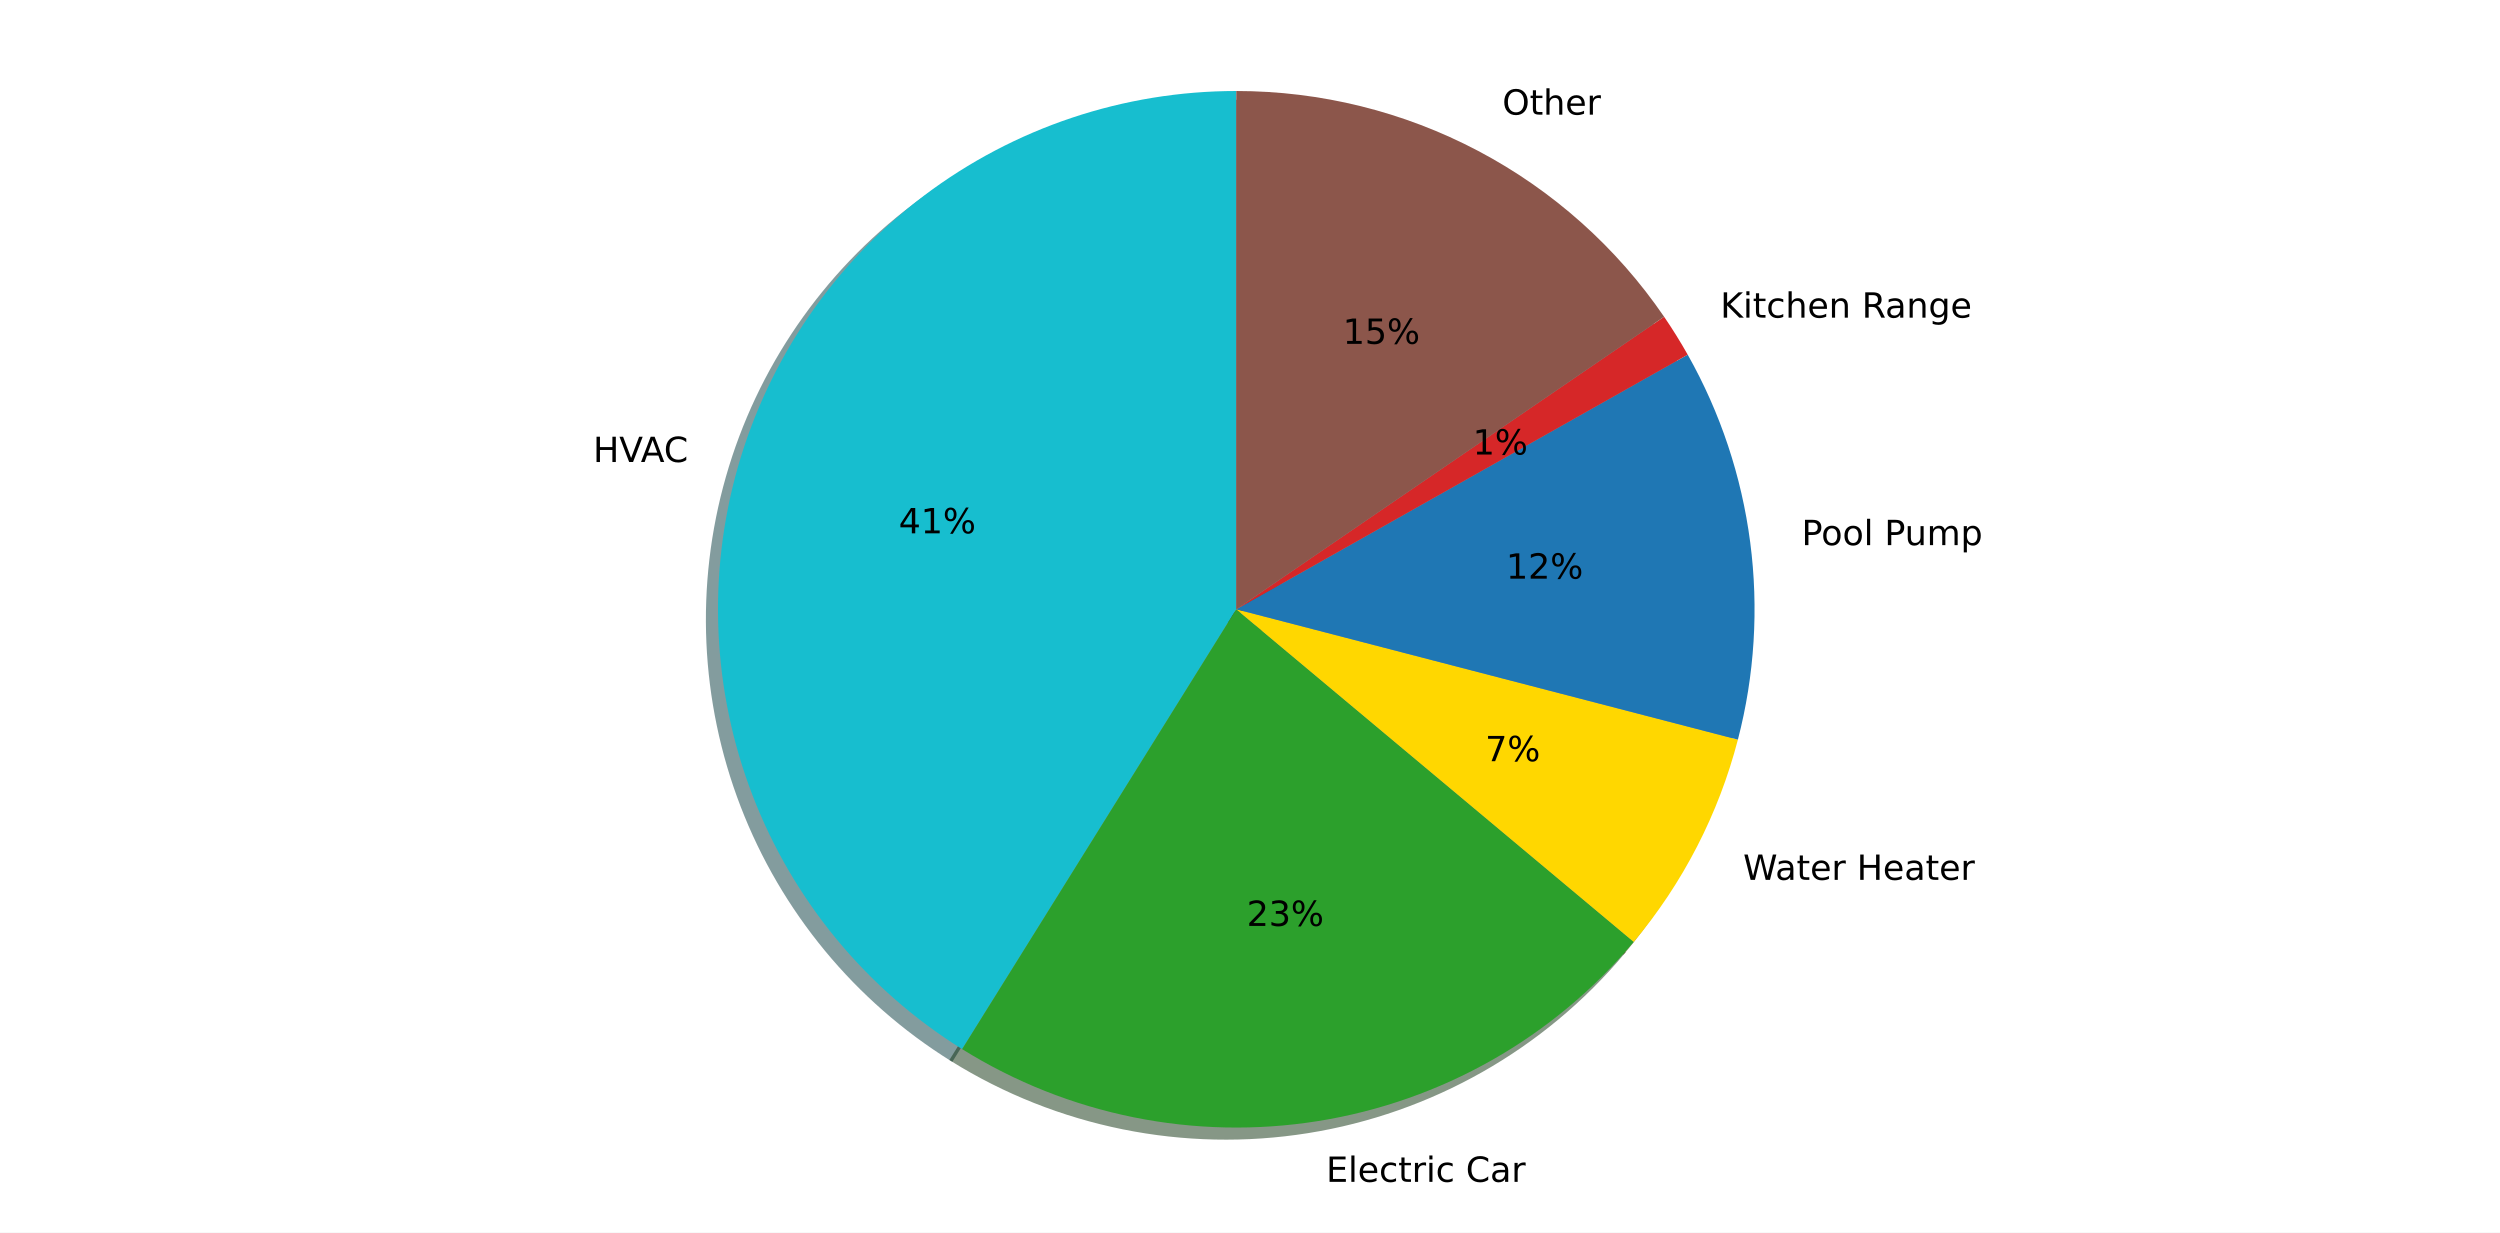
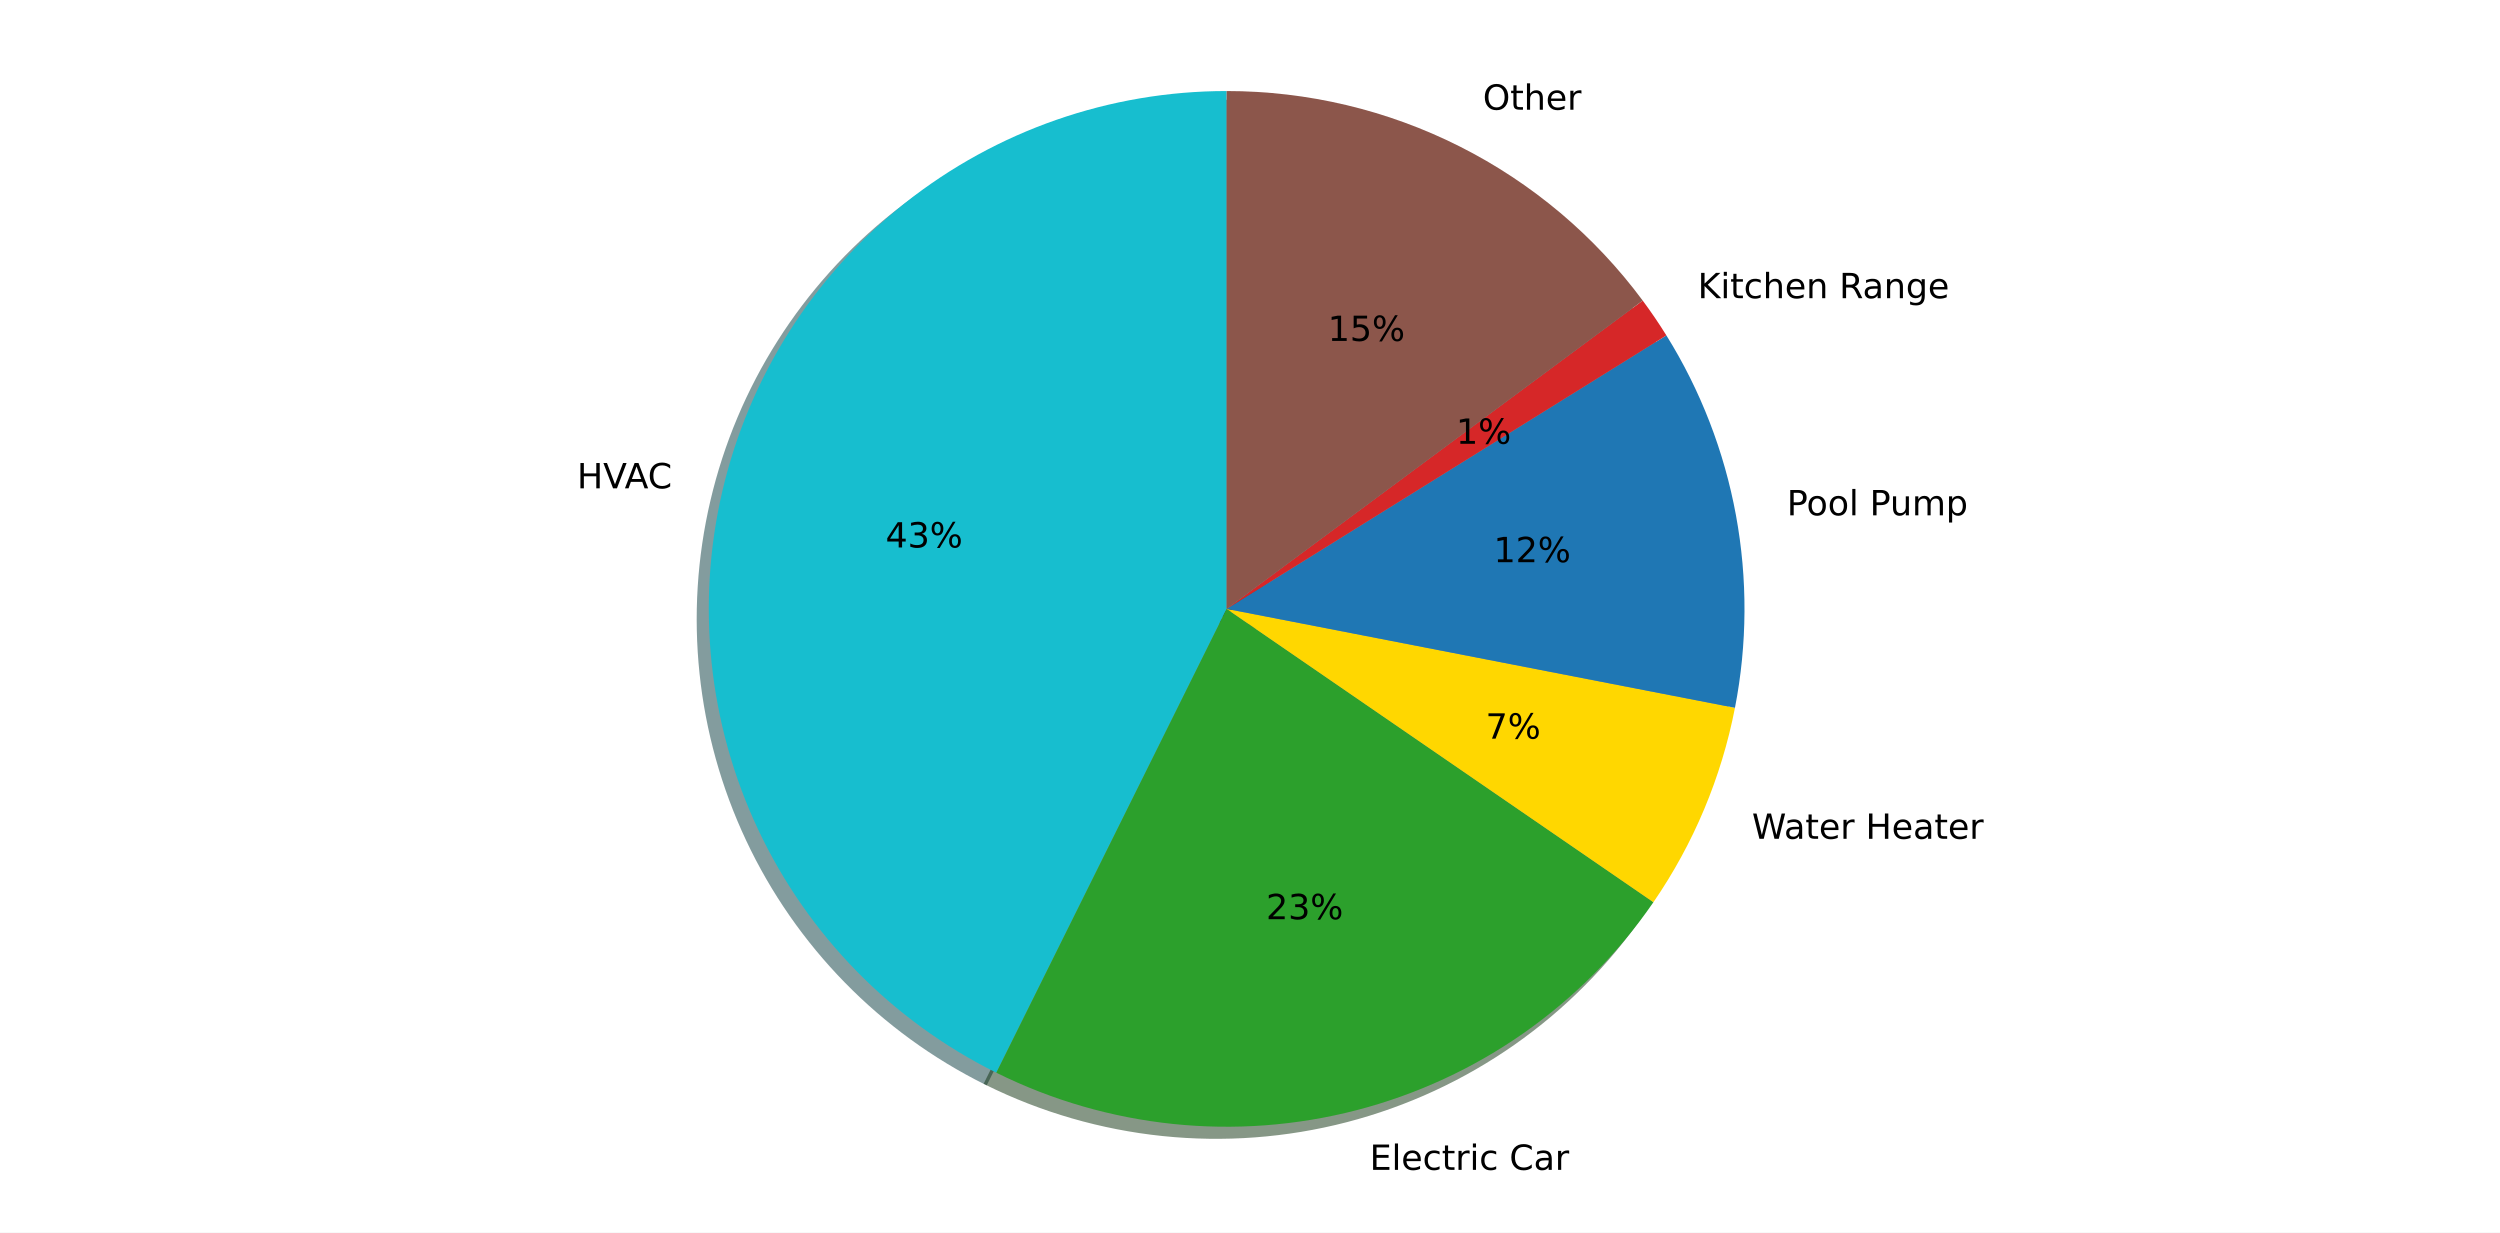
<svg xmlns="http://www.w3.org/2000/svg" xmlns:xlink="http://www.w3.org/1999/xlink" width="720pt" height="354.96pt" viewBox="0 0 720 354.96" version="1.1">
  <defs>
    <style type="text/css">*{stroke-linejoin: round; stroke-linecap: butt}</style>
  </defs>
  <g id="figure_1">
    <g id="patch_1">
      <path d="M 0 354.96  L 720 354.96  L 720 0  L 0 0  z " style="fill: #ffffff" />
    </g>
    <g id="axes_1">
      <g id="patch_2">
-         <path d="M 353.061 29.195  C 320.641 29.195 289.086 39.758 263.199 59.276  C 237.311 78.795 218.475 106.226 209.556 137.396  C 200.637 168.566 202.111 201.809 213.755 232.067  C 225.398 262.325 246.589 287.981 274.103 305.131  L 353.061 178.46  L 353.061 29.195  z " style="fill: #07393e; opacity: 0.5; stroke: #07393e; stroke-linejoin: miter" />
+         <path d="M 350.289 29.201  C 316.665 29.201 284.008 40.573 257.656 61.457  C 231.303 82.342 212.773 111.537 205.091 144.273  C 197.41 177.008 201.02 211.399 215.332 241.825  C 229.644 272.252 253.834 296.962 283.949 311.919  L 350.289 178.344  L 350.289 29.201  z " style="fill: #07393e; opacity: 0.5; stroke: #07393e; stroke-linejoin: miter" />
      </g>
      <g id="patch_3">
-         <path d="M 274.103 305.131  C 304.641 324.167 341.057 331.531 376.592 325.859  C 412.128 320.186 444.44 301.849 467.534 274.252  L 353.061 178.46  L 274.103 305.131  z " style="fill: #0d300d; opacity: 0.5; stroke: #0d300d; stroke-linejoin: miter" />
+         <path d="M 283.949 311.919  C 316.111 327.892 352.984 331.724 387.742 322.706  C 422.501 313.689 452.86 292.414 473.2 262.82  L 350.289 178.344  L 283.949 311.919  z " style="fill: #0d300d; opacity: 0.5; stroke: #0d300d; stroke-linejoin: miter" />
      </g>
      <g id="patch_4">
-         <path d="M 467.534 274.252  C 474.607 265.799 480.722 256.59 485.767 246.791  C 490.813 236.993 494.757 226.666 497.529 215.999  L 353.061 178.46  L 467.534 274.252  z " style="fill: #4c4000; opacity: 0.5; stroke: #4c4000; stroke-linejoin: miter" />
+         <path d="M 473.2 262.82  C 478.977 254.415 483.877 245.439 487.822 236.033  C 491.767 226.628 494.737 216.842 496.686 206.83  L 350.289 178.344  L 473.2 262.82  z " style="fill: #4c4000; opacity: 0.5; stroke: #4c4000; stroke-linejoin: miter" />
      </g>
      <g id="patch_5">
-         <path d="M 497.529 215.999  C 502.348 197.456 503.551 178.157 501.073 159.158  C 498.596 140.16 492.484 121.815 483.071 105.127  L 353.061 178.46  L 497.529 215.999  z " style="fill: #092436; opacity: 0.5; stroke: #092436; stroke-linejoin: miter" />
+         <path d="M 496.686 206.83  C 500.25 188.512 500.345 169.686 496.965 151.332  C 493.585 132.979 486.79 115.422 476.934 99.575  L 350.289 178.344  L 496.686 206.83  z " style="fill: #092436; opacity: 0.5; stroke: #092436; stroke-linejoin: miter" />
      </g>
      <g id="patch_6">
-         <path d="M 483.071 105.127  C 482.017 103.259 480.923 101.414 479.79 99.593  C 478.657 97.772 477.484 95.976 476.274 94.205  L 353.061 178.46  L 483.071 105.127  z " style="fill: #400c0c; opacity: 0.5; stroke: #400c0c; stroke-linejoin: miter" />
+         <path d="M 476.934 99.575  C 475.867 97.859 474.765 96.165 473.629 94.494  C 472.493 92.823 471.323 91.175 470.12 89.551  L 350.289 178.344  L 476.934 99.575  z " style="fill: #400c0c; opacity: 0.5; stroke: #400c0c; stroke-linejoin: miter" />
      </g>
      <g id="patch_7">
-         <path d="M 476.274 94.205  C 462.572 74.168 444.186 57.772 422.717 46.444  C 401.248 35.116 377.336 29.195 353.062 29.195  L 353.061 178.46  L 476.274 94.205  z " style="fill: #2a1a16; opacity: 0.5; stroke: #2a1a16; stroke-linejoin: miter" />
+         <path d="M 470.12 89.551  C 456.249 70.832 438.183 55.62 417.374 45.141  C 396.565 34.661 373.588 29.201 350.289 29.201  L 350.289 178.344  L 470.12 89.551  z " style="fill: #2a1a16; opacity: 0.5; stroke: #2a1a16; stroke-linejoin: miter" />
      </g>
      <g id="patch_8">
-         <path d="M 356.047 26.209  C 323.626 26.209 292.071 36.772 266.184 56.291  C 240.297 75.809 221.46 103.241 212.541 134.411  C 203.622 165.581 205.096 198.824 216.74 229.082  C 228.384 259.34 249.575 284.996 277.088 302.146  L 356.047 175.475  L 356.047 26.209  z " style="fill: #17becf" />
+         <path d="M 353.272 26.219  C 319.647 26.219 286.991 37.59 260.639 58.475  C 234.286 79.359 215.755 108.554 208.074 141.29  C 200.392 174.025 204.003 208.416 218.315 238.843  C 232.627 269.269 256.817 293.979 286.932 308.936  L 353.272 175.361  L 353.272 26.219  z " style="fill: #17becf" />
      </g>
      <g id="patch_9">
-         <path d="M 277.088 302.146  C 307.626 321.181 344.042 328.546 379.578 322.873  C 415.113 317.2 447.426 298.864 470.52 271.266  L 356.047 175.475  L 277.088 302.146  z " style="fill: #2ca02c" />
+         <path d="M 286.932 308.936  C 319.094 324.909 355.966 328.741 390.725 319.724  C 425.484 310.706 455.843 289.431 476.183 259.837  L 353.272 175.361  L 286.932 308.936  z " style="fill: #2ca02c" />
      </g>
      <g id="patch_10">
-         <path d="M 470.52 271.266  C 477.592 262.814 483.707 253.605 488.753 243.806  C 493.798 234.008 497.743 223.681 500.514 213.014  L 356.047 175.475  L 470.52 271.266  z " style="fill: #ffd700" />
+         <path d="M 476.183 259.837  C 481.96 251.432 486.86 242.456 490.805 233.05  C 494.75 223.645 497.72 213.859 499.668 203.848  L 353.272 175.361  L 476.183 259.837  z " style="fill: #ffd700" />
      </g>
      <g id="patch_11">
-         <path d="M 500.514 213.014  C 505.333 194.47 506.536 175.171 504.059 156.173  C 501.581 137.175 495.469 118.83 486.056 102.142  L 356.047 175.475  L 500.514 213.014  z " style="fill: #1f77b4" />
+         <path d="M 499.668 203.848  C 503.233 185.529 503.328 166.703 499.948 148.35  C 496.568 129.996 489.773 112.439 479.917 96.592  L 353.272 175.361  L 499.668 203.848  z " style="fill: #1f77b4" />
      </g>
      <g id="patch_12">
-         <path d="M 486.056 102.142  C 485.003 100.274 483.909 98.429 482.775 96.608  C 481.642 94.787 480.47 92.99 479.259 91.22  L 356.047 175.475  L 486.056 102.142  z " style="fill: #d62728" />
+         <path d="M 479.917 96.592  C 478.849 94.876 477.747 93.182 476.611 91.511  C 475.475 89.84 474.305 88.192 473.102 86.568  L 353.272 175.361  L 479.917 96.592  z " style="fill: #d62728" />
      </g>
      <g id="patch_13">
-         <path d="M 479.259 91.22  C 465.557 71.182 447.172 54.786 425.702 43.459  C 404.233 32.131 380.321 26.209 356.047 26.209  L 356.047 175.475  L 479.259 91.22  z " style="fill: #8c564b" />
+         <path d="M 473.102 86.568  C 459.232 67.849 441.165 52.638 420.357 42.158  C 399.548 31.678 376.571 26.219 353.272 26.219  L 353.272 175.361  L 473.102 86.568  z " style="fill: #8c564b" />
      </g>
      <g id="matplotlib.axis_1" />
      <g id="matplotlib.axis_2" />
      <g id="text_1">
-         <g transform="translate(170.8188 133.0636)scale(0.1 -0.1)">
+         <g transform="translate(166.1822 140.6421)scale(0.1 -0.1)">
          <defs>
            <path id="DejaVuSans-48" d="M 628 4666  L 1259 4666  L 1259 2753  L 3553 2753  L 3553 4666  L 4184 4666  L 4184 0  L 3553 0  L 3553 2222  L 1259 2222  L 1259 0  L 628 0  L 628 4666  z " transform="scale(0.015625)" />
            <path id="DejaVuSans-56" d="M 1831 0  L 50 4666  L 709 4666  L 2188 738  L 3669 4666  L 4325 4666  L 2547 0  L 1831 0  z " transform="scale(0.015625)" />
            <path id="DejaVuSans-41" d="M 2188 4044  L 1331 1722  L 3047 1722  L 2188 4044  z M 1831 4666  L 2547 4666  L 4325 0  L 3669 0  L 3244 1197  L 1141 1197  L 716 0  L 50 0  L 1831 4666  z " transform="scale(0.015625)" />
            <path id="DejaVuSans-43" d="M 4122 4306  L 4122 3641  Q 3803 3938 3442 4084  Q 3081 4231 2675 4231  Q 1875 4231 1450 3742  Q 1025 3253 1025 2328  Q 1025 1406 1450 917  Q 1875 428 2675 428  Q 3081 428 3442 575  Q 3803 722 4122 1019  L 4122 359  Q 3791 134 3420 21  Q 3050 -91 2638 -91  Q 1578 -91 968 557  Q 359 1206 359 2328  Q 359 3453 968 4101  Q 1578 4750 2638 4750  Q 3056 4750 3426 4639  Q 3797 4528 4122 4306  z " transform="scale(0.015625)" />
          </defs>
          <use xlink:href="#DejaVuSans-48" />
          <use xlink:href="#DejaVuSans-56" x="75.195" />
          <use xlink:href="#DejaVuSans-41" x="137.229" />
          <use xlink:href="#DejaVuSans-43" x="203.887" />
        </g>
      </g>
      <g id="text_2">
-         <g transform="translate(258.8302 153.5956)scale(0.1 -0.1)">
+         <g transform="translate(255.0399 157.6776)scale(0.1 -0.1)">
          <defs>
            <path id="DejaVuSans-34" d="M 2419 4116  L 825 1625  L 2419 1625  L 2419 4116  z M 2253 4666  L 3047 4666  L 3047 1625  L 3713 1625  L 3713 1100  L 3047 1100  L 3047 0  L 2419 0  L 2419 1100  L 313 1100  L 313 1709  L 2253 4666  z " transform="scale(0.015625)" />
-             <path id="DejaVuSans-31" d="M 794 531  L 1825 531  L 1825 4091  L 703 3866  L 703 4441  L 1819 4666  L 2450 4666  L 2450 531  L 3481 531  L 3481 0  L 794 0  L 794 531  z " transform="scale(0.015625)" />
+             <path id="DejaVuSans-33" d="M 2597 2516  Q 3050 2419 3304 2112  Q 3559 1806 3559 1356  Q 3559 666 3084 287  Q 2609 -91 1734 -91  Q 1441 -91 1130 -33  Q 819 25 488 141  L 488 750  Q 750 597 1062 519  Q 1375 441 1716 441  Q 2309 441 2620 675  Q 2931 909 2931 1356  Q 2931 1769 2642 2001  Q 2353 2234 1838 2234  L 1294 2234  L 1294 2753  L 1863 2753  Q 2328 2753 2575 2939  Q 2822 3125 2822 3475  Q 2822 3834 2567 4026  Q 2313 4219 1838 4219  Q 1578 4219 1281 4162  Q 984 4106 628 3988  L 628 4550  Q 988 4650 1302 4700  Q 1616 4750 1894 4750  Q 2613 4750 3031 4423  Q 3450 4097 3450 3541  Q 3450 3153 3228 2886  Q 3006 2619 2597 2516  z " transform="scale(0.015625)" />
            <path id="DejaVuSans-25" d="M 4653 2053  Q 4381 2053 4226 1822  Q 4072 1591 4072 1178  Q 4072 772 4226 539  Q 4381 306 4653 306  Q 4919 306 5073 539  Q 5228 772 5228 1178  Q 5228 1588 5073 1820  Q 4919 2053 4653 2053  z M 4653 2450  Q 5147 2450 5437 2106  Q 5728 1763 5728 1178  Q 5728 594 5436 251  Q 5144 -91 4653 -91  Q 4153 -91 3862 251  Q 3572 594 3572 1178  Q 3572 1766 3864 2108  Q 4156 2450 4653 2450  z M 1428 4353  Q 1159 4353 1004 4120  Q 850 3888 850 3481  Q 850 3069 1003 2837  Q 1156 2606 1428 2606  Q 1700 2606 1854 2837  Q 2009 3069 2009 3481  Q 2009 3884 1853 4118  Q 1697 4353 1428 4353  z M 4250 4750  L 4750 4750  L 1831 -91  L 1331 -91  L 4250 4750  z M 1428 4750  Q 1922 4750 2215 4408  Q 2509 4066 2509 3481  Q 2509 2891 2217 2550  Q 1925 2209 1428 2209  Q 931 2209 642 2551  Q 353 2894 353 3481  Q 353 4063 643 4406  Q 934 4750 1428 4750  z " transform="scale(0.015625)" />
          </defs>
          <use xlink:href="#DejaVuSans-34" />
-           <use xlink:href="#DejaVuSans-31" x="63.623" />
+           <use xlink:href="#DejaVuSans-33" x="63.623" />
          <use xlink:href="#DejaVuSans-25" x="127.246" />
        </g>
      </g>
      <g id="text_3">
-         <g transform="translate(381.9306 340.3725)scale(0.1 -0.1)">
+         <g transform="translate(394.4706 336.9193)scale(0.1 -0.1)">
          <defs>
            <path id="DejaVuSans-45" d="M 628 4666  L 3578 4666  L 3578 4134  L 1259 4134  L 1259 2753  L 3481 2753  L 3481 2222  L 1259 2222  L 1259 531  L 3634 531  L 3634 0  L 628 0  L 628 4666  z " transform="scale(0.015625)" />
            <path id="DejaVuSans-6c" d="M 603 4863  L 1178 4863  L 1178 0  L 603 0  L 603 4863  z " transform="scale(0.015625)" />
            <path id="DejaVuSans-65" d="M 3597 1894  L 3597 1613  L 953 1613  Q 991 1019 1311 708  Q 1631 397 2203 397  Q 2534 397 2845 478  Q 3156 559 3463 722  L 3463 178  Q 3153 47 2828 -22  Q 2503 -91 2169 -91  Q 1331 -91 842 396  Q 353 884 353 1716  Q 353 2575 817 3079  Q 1281 3584 2069 3584  Q 2775 3584 3186 3129  Q 3597 2675 3597 1894  z M 3022 2063  Q 3016 2534 2758 2815  Q 2500 3097 2075 3097  Q 1594 3097 1305 2825  Q 1016 2553 972 2059  L 3022 2063  z " transform="scale(0.015625)" />
            <path id="DejaVuSans-63" d="M 3122 3366  L 3122 2828  Q 2878 2963 2633 3030  Q 2388 3097 2138 3097  Q 1578 3097 1268 2742  Q 959 2388 959 1747  Q 959 1106 1268 751  Q 1578 397 2138 397  Q 2388 397 2633 464  Q 2878 531 3122 666  L 3122 134  Q 2881 22 2623 -34  Q 2366 -91 2075 -91  Q 1284 -91 818 406  Q 353 903 353 1747  Q 353 2603 823 3093  Q 1294 3584 2113 3584  Q 2378 3584 2631 3529  Q 2884 3475 3122 3366  z " transform="scale(0.015625)" />
            <path id="DejaVuSans-74" d="M 1172 4494  L 1172 3500  L 2356 3500  L 2356 3053  L 1172 3053  L 1172 1153  Q 1172 725 1289 603  Q 1406 481 1766 481  L 2356 481  L 2356 0  L 1766 0  Q 1100 0 847 248  Q 594 497 594 1153  L 594 3053  L 172 3053  L 172 3500  L 594 3500  L 594 4494  L 1172 4494  z " transform="scale(0.015625)" />
            <path id="DejaVuSans-72" d="M 2631 2963  Q 2534 3019 2420 3045  Q 2306 3072 2169 3072  Q 1681 3072 1420 2755  Q 1159 2438 1159 1844  L 1159 0  L 581 0  L 581 3500  L 1159 3500  L 1159 2956  Q 1341 3275 1631 3429  Q 1922 3584 2338 3584  Q 2397 3584 2469 3576  Q 2541 3569 2628 3553  L 2631 2963  z " transform="scale(0.015625)" />
            <path id="DejaVuSans-69" d="M 603 3500  L 1178 3500  L 1178 0  L 603 0  L 603 3500  z M 603 4863  L 1178 4863  L 1178 4134  L 603 4134  L 603 4863  z " transform="scale(0.015625)" />
            <path id="DejaVuSans-20" transform="scale(0.015625)" />
            <path id="DejaVuSans-61" d="M 2194 1759  Q 1497 1759 1228 1600  Q 959 1441 959 1056  Q 959 750 1161 570  Q 1363 391 1709 391  Q 2188 391 2477 730  Q 2766 1069 2766 1631  L 2766 1759  L 2194 1759  z M 3341 1997  L 3341 0  L 2766 0  L 2766 531  Q 2569 213 2275 61  Q 1981 -91 1556 -91  Q 1019 -91 701 211  Q 384 513 384 1019  Q 384 1609 779 1909  Q 1175 2209 1959 2209  L 2766 2209  L 2766 2266  Q 2766 2663 2505 2880  Q 2244 3097 1772 3097  Q 1472 3097 1187 3025  Q 903 2953 641 2809  L 641 3341  Q 956 3463 1253 3523  Q 1550 3584 1831 3584  Q 2591 3584 2966 3190  Q 3341 2797 3341 1997  z " transform="scale(0.015625)" />
          </defs>
          <use xlink:href="#DejaVuSans-45" />
          <use xlink:href="#DejaVuSans-6c" x="63.184" />
          <use xlink:href="#DejaVuSans-65" x="90.967" />
          <use xlink:href="#DejaVuSans-63" x="152.49" />
          <use xlink:href="#DejaVuSans-74" x="207.471" />
          <use xlink:href="#DejaVuSans-72" x="246.68" />
          <use xlink:href="#DejaVuSans-69" x="287.793" />
          <use xlink:href="#DejaVuSans-63" x="315.576" />
          <use xlink:href="#DejaVuSans-20" x="370.557" />
          <use xlink:href="#DejaVuSans-43" x="402.344" />
          <use xlink:href="#DejaVuSans-61" x="472.168" />
          <use xlink:href="#DejaVuSans-72" x="533.447" />
        </g>
      </g>
      <g id="text_4">
-         <g transform="translate(359.052 266.6731)scale(0.1 -0.1)">
+         <g transform="translate(364.6308 264.7379)scale(0.1 -0.1)">
          <defs>
            <path id="DejaVuSans-32" d="M 1228 531  L 3431 531  L 3431 0  L 469 0  L 469 531  Q 828 903 1448 1529  Q 2069 2156 2228 2338  Q 2531 2678 2651 2914  Q 2772 3150 2772 3378  Q 2772 3750 2511 3984  Q 2250 4219 1831 4219  Q 1534 4219 1204 4116  Q 875 4013 500 3803  L 500 4441  Q 881 4594 1212 4672  Q 1544 4750 1819 4750  Q 2544 4750 2975 4387  Q 3406 4025 3406 3419  Q 3406 3131 3298 2873  Q 3191 2616 2906 2266  Q 2828 2175 2409 1742  Q 1991 1309 1228 531  z " transform="scale(0.015625)" />
-             <path id="DejaVuSans-33" d="M 2597 2516  Q 3050 2419 3304 2112  Q 3559 1806 3559 1356  Q 3559 666 3084 287  Q 2609 -91 1734 -91  Q 1441 -91 1130 -33  Q 819 25 488 141  L 488 750  Q 750 597 1062 519  Q 1375 441 1716 441  Q 2309 441 2620 675  Q 2931 909 2931 1356  Q 2931 1769 2642 2001  Q 2353 2234 1838 2234  L 1294 2234  L 1294 2753  L 1863 2753  Q 2328 2753 2575 2939  Q 2822 3125 2822 3475  Q 2822 3834 2567 4026  Q 2313 4219 1838 4219  Q 1578 4219 1281 4162  Q 984 4106 628 3988  L 628 4550  Q 988 4650 1302 4700  Q 1616 4750 1894 4750  Q 2613 4750 3031 4423  Q 3450 4097 3450 3541  Q 3450 3153 3228 2886  Q 3006 2619 2597 2516  z " transform="scale(0.015625)" />
          </defs>
          <use xlink:href="#DejaVuSans-32" />
          <use xlink:href="#DejaVuSans-33" x="63.623" />
          <use xlink:href="#DejaVuSans-25" x="127.246" />
        </g>
      </g>
      <g id="text_5">
-         <g transform="translate(502.0234 253.3987)scale(0.1 -0.1)">
+         <g transform="translate(504.5584 241.5786)scale(0.1 -0.1)">
          <defs>
            <path id="DejaVuSans-57" d="M 213 4666  L 850 4666  L 1831 722  L 2809 4666  L 3519 4666  L 4500 722  L 5478 4666  L 6119 4666  L 4947 0  L 4153 0  L 3169 4050  L 2175 0  L 1381 0  L 213 4666  z " transform="scale(0.015625)" />
          </defs>
          <use xlink:href="#DejaVuSans-57" />
          <use xlink:href="#DejaVuSans-61" x="92.502" />
          <use xlink:href="#DejaVuSans-74" x="153.781" />
          <use xlink:href="#DejaVuSans-65" x="192.99" />
          <use xlink:href="#DejaVuSans-72" x="254.514" />
          <use xlink:href="#DejaVuSans-20" x="295.627" />
          <use xlink:href="#DejaVuSans-48" x="327.414" />
          <use xlink:href="#DejaVuSans-65" x="402.609" />
          <use xlink:href="#DejaVuSans-61" x="464.133" />
          <use xlink:href="#DejaVuSans-74" x="525.412" />
          <use xlink:href="#DejaVuSans-65" x="564.621" />
          <use xlink:href="#DejaVuSans-72" x="626.145" />
        </g>
      </g>
      <g id="text_6">
-         <g transform="translate(427.7384 219.2329)scale(0.1 -0.1)">
+         <g transform="translate(427.8599 212.7338)scale(0.1 -0.1)">
          <defs>
            <path id="DejaVuSans-37" d="M 525 4666  L 3525 4666  L 3525 4397  L 1831 0  L 1172 0  L 2766 4134  L 525 4134  L 525 4666  z " transform="scale(0.015625)" />
          </defs>
          <use xlink:href="#DejaVuSans-37" />
          <use xlink:href="#DejaVuSans-25" x="63.623" />
        </g>
      </g>
      <g id="text_7">
-         <g transform="translate(518.86 157.0023)scale(0.1 -0.1)">
+         <g transform="translate(514.6155 148.4078)scale(0.1 -0.1)">
          <defs>
            <path id="DejaVuSans-50" d="M 1259 4147  L 1259 2394  L 2053 2394  Q 2494 2394 2734 2622  Q 2975 2850 2975 3272  Q 2975 3691 2734 3919  Q 2494 4147 2053 4147  L 1259 4147  z M 628 4666  L 2053 4666  Q 2838 4666 3239 4311  Q 3641 3956 3641 3272  Q 3641 2581 3239 2228  Q 2838 1875 2053 1875  L 1259 1875  L 1259 0  L 628 0  L 628 4666  z " transform="scale(0.015625)" />
            <path id="DejaVuSans-6f" d="M 1959 3097  Q 1497 3097 1228 2736  Q 959 2375 959 1747  Q 959 1119 1226 758  Q 1494 397 1959 397  Q 2419 397 2687 759  Q 2956 1122 2956 1747  Q 2956 2369 2687 2733  Q 2419 3097 1959 3097  z M 1959 3584  Q 2709 3584 3137 3096  Q 3566 2609 3566 1747  Q 3566 888 3137 398  Q 2709 -91 1959 -91  Q 1206 -91 779 398  Q 353 888 353 1747  Q 353 2609 779 3096  Q 1206 3584 1959 3584  z " transform="scale(0.015625)" />
            <path id="DejaVuSans-75" d="M 544 1381  L 544 3500  L 1119 3500  L 1119 1403  Q 1119 906 1312 657  Q 1506 409 1894 409  Q 2359 409 2629 706  Q 2900 1003 2900 1516  L 2900 3500  L 3475 3500  L 3475 0  L 2900 0  L 2900 538  Q 2691 219 2414 64  Q 2138 -91 1772 -91  Q 1169 -91 856 284  Q 544 659 544 1381  z M 1991 3584  L 1991 3584  z " transform="scale(0.015625)" />
            <path id="DejaVuSans-6d" d="M 3328 2828  Q 3544 3216 3844 3400  Q 4144 3584 4550 3584  Q 5097 3584 5394 3201  Q 5691 2819 5691 2113  L 5691 0  L 5113 0  L 5113 2094  Q 5113 2597 4934 2840  Q 4756 3084 4391 3084  Q 3944 3084 3684 2787  Q 3425 2491 3425 1978  L 3425 0  L 2847 0  L 2847 2094  Q 2847 2600 2669 2842  Q 2491 3084 2119 3084  Q 1678 3084 1418 2786  Q 1159 2488 1159 1978  L 1159 0  L 581 0  L 581 3500  L 1159 3500  L 1159 2956  Q 1356 3278 1631 3431  Q 1906 3584 2284 3584  Q 2666 3584 2933 3390  Q 3200 3197 3328 2828  z " transform="scale(0.015625)" />
            <path id="DejaVuSans-70" d="M 1159 525  L 1159 -1331  L 581 -1331  L 581 3500  L 1159 3500  L 1159 2969  Q 1341 3281 1617 3432  Q 1894 3584 2278 3584  Q 2916 3584 3314 3078  Q 3713 2572 3713 1747  Q 3713 922 3314 415  Q 2916 -91 2278 -91  Q 1894 -91 1617 61  Q 1341 213 1159 525  z M 3116 1747  Q 3116 2381 2855 2742  Q 2594 3103 2138 3103  Q 1681 3103 1420 2742  Q 1159 2381 1159 1747  Q 1159 1113 1420 752  Q 1681 391 2138 391  Q 2594 391 2855 752  Q 3116 1113 3116 1747  z " transform="scale(0.015625)" />
          </defs>
          <use xlink:href="#DejaVuSans-50" />
          <use xlink:href="#DejaVuSans-6f" x="56.678" />
          <use xlink:href="#DejaVuSans-6f" x="117.859" />
          <use xlink:href="#DejaVuSans-6c" x="179.041" />
          <use xlink:href="#DejaVuSans-20" x="206.824" />
          <use xlink:href="#DejaVuSans-50" x="238.611" />
          <use xlink:href="#DejaVuSans-75" x="297.164" />
          <use xlink:href="#DejaVuSans-6d" x="360.543" />
          <use xlink:href="#DejaVuSans-70" x="457.955" />
        </g>
      </g>
      <g id="text_8">
-         <g transform="translate(433.7407 166.653)scale(0.1 -0.1)">
+         <g transform="translate(430.1643 161.9134)scale(0.1 -0.1)">
+           <defs>
+             <path id="DejaVuSans-31" d="M 794 531  L 1825 531  L 1825 4091  L 703 3866  L 703 4441  L 1819 4666  L 2450 4666  L 2450 531  L 3481 531  L 3481 0  L 794 0  L 794 531  z " transform="scale(0.015625)" />
+           </defs>
          <use xlink:href="#DejaVuSans-31" />
          <use xlink:href="#DejaVuSans-32" x="63.623" />
          <use xlink:href="#DejaVuSans-25" x="127.246" />
        </g>
      </g>
      <g id="text_9">
-         <g transform="translate(495.4482 91.48042)scale(0.1 -0.1)">
+         <g transform="translate(488.9454 85.88526)scale(0.1 -0.1)">
          <defs>
            <path id="DejaVuSans-4b" d="M 628 4666  L 1259 4666  L 1259 2694  L 3353 4666  L 4166 4666  L 1850 2491  L 4331 0  L 3500 0  L 1259 2247  L 1259 0  L 628 0  L 628 4666  z " transform="scale(0.015625)" />
            <path id="DejaVuSans-68" d="M 3513 2113  L 3513 0  L 2938 0  L 2938 2094  Q 2938 2591 2744 2837  Q 2550 3084 2163 3084  Q 1697 3084 1428 2787  Q 1159 2491 1159 1978  L 1159 0  L 581 0  L 581 4863  L 1159 4863  L 1159 2956  Q 1366 3272 1645 3428  Q 1925 3584 2291 3584  Q 2894 3584 3203 3211  Q 3513 2838 3513 2113  z " transform="scale(0.015625)" />
            <path id="DejaVuSans-6e" d="M 3513 2113  L 3513 0  L 2938 0  L 2938 2094  Q 2938 2591 2744 2837  Q 2550 3084 2163 3084  Q 1697 3084 1428 2787  Q 1159 2491 1159 1978  L 1159 0  L 581 0  L 581 3500  L 1159 3500  L 1159 2956  Q 1366 3272 1645 3428  Q 1925 3584 2291 3584  Q 2894 3584 3203 3211  Q 3513 2838 3513 2113  z " transform="scale(0.015625)" />
            <path id="DejaVuSans-52" d="M 2841 2188  Q 3044 2119 3236 1894  Q 3428 1669 3622 1275  L 4263 0  L 3584 0  L 2988 1197  Q 2756 1666 2539 1819  Q 2322 1972 1947 1972  L 1259 1972  L 1259 0  L 628 0  L 628 4666  L 2053 4666  Q 2853 4666 3247 4331  Q 3641 3997 3641 3322  Q 3641 2881 3436 2590  Q 3231 2300 2841 2188  z M 1259 4147  L 1259 2491  L 2053 2491  Q 2509 2491 2742 2702  Q 2975 2913 2975 3322  Q 2975 3731 2742 3939  Q 2509 4147 2053 4147  L 1259 4147  z " transform="scale(0.015625)" />
            <path id="DejaVuSans-67" d="M 2906 1791  Q 2906 2416 2648 2759  Q 2391 3103 1925 3103  Q 1463 3103 1205 2759  Q 947 2416 947 1791  Q 947 1169 1205 825  Q 1463 481 1925 481  Q 2391 481 2648 825  Q 2906 1169 2906 1791  z M 3481 434  Q 3481 -459 3084 -895  Q 2688 -1331 1869 -1331  Q 1566 -1331 1297 -1286  Q 1028 -1241 775 -1147  L 775 -588  Q 1028 -725 1275 -790  Q 1522 -856 1778 -856  Q 2344 -856 2625 -561  Q 2906 -266 2906 331  L 2906 616  Q 2728 306 2450 153  Q 2172 0 1784 0  Q 1141 0 747 490  Q 353 981 353 1791  Q 353 2603 747 3093  Q 1141 3584 1784 3584  Q 2172 3584 2450 3431  Q 2728 3278 2906 2969  L 2906 3500  L 3481 3500  L 3481 434  z " transform="scale(0.015625)" />
          </defs>
          <use xlink:href="#DejaVuSans-4b" />
          <use xlink:href="#DejaVuSans-69" x="65.576" />
          <use xlink:href="#DejaVuSans-74" x="93.359" />
          <use xlink:href="#DejaVuSans-63" x="132.568" />
          <use xlink:href="#DejaVuSans-68" x="187.549" />
          <use xlink:href="#DejaVuSans-65" x="250.928" />
          <use xlink:href="#DejaVuSans-6e" x="312.451" />
          <use xlink:href="#DejaVuSans-20" x="375.83" />
          <use xlink:href="#DejaVuSans-52" x="407.617" />
          <use xlink:href="#DejaVuSans-61" x="474.85" />
          <use xlink:href="#DejaVuSans-6e" x="536.129" />
          <use xlink:href="#DejaVuSans-67" x="599.508" />
          <use xlink:href="#DejaVuSans-65" x="662.984" />
        </g>
      </g>
      <g id="text_10">
-         <g transform="translate(424.1519 130.9138)scale(0.1 -0.1)">
+         <g transform="translate(419.3437 127.8102)scale(0.1 -0.1)">
          <use xlink:href="#DejaVuSans-31" />
          <use xlink:href="#DejaVuSans-25" x="63.623" />
        </g>
      </g>
      <g id="text_11">
-         <g transform="translate(432.6679 33.01642)scale(0.1 -0.1)">
+         <g transform="translate(427.0653 31.5969)scale(0.1 -0.1)">
          <defs>
            <path id="DejaVuSans-4f" d="M 2522 4238  Q 1834 4238 1429 3725  Q 1025 3213 1025 2328  Q 1025 1447 1429 934  Q 1834 422 2522 422  Q 3209 422 3611 934  Q 4013 1447 4013 2328  Q 4013 3213 3611 3725  Q 3209 4238 2522 4238  z M 2522 4750  Q 3503 4750 4090 4092  Q 4678 3434 4678 2328  Q 4678 1225 4090 567  Q 3503 -91 2522 -91  Q 1538 -91 948 565  Q 359 1222 359 2328  Q 359 3434 948 4092  Q 1538 4750 2522 4750  z " transform="scale(0.015625)" />
          </defs>
          <use xlink:href="#DejaVuSans-4f" />
          <use xlink:href="#DejaVuSans-74" x="78.711" />
          <use xlink:href="#DejaVuSans-68" x="117.92" />
          <use xlink:href="#DejaVuSans-65" x="181.299" />
          <use xlink:href="#DejaVuSans-72" x="242.822" />
        </g>
      </g>
      <g id="text_12">
-         <g transform="translate(386.7269 99.02436)scale(0.1 -0.1)">
+         <g transform="translate(382.4097 98.19837)scale(0.1 -0.1)">
          <defs>
            <path id="DejaVuSans-35" d="M 691 4666  L 3169 4666  L 3169 4134  L 1269 4134  L 1269 2991  Q 1406 3038 1543 3061  Q 1681 3084 1819 3084  Q 2600 3084 3056 2656  Q 3513 2228 3513 1497  Q 3513 744 3044 326  Q 2575 -91 1722 -91  Q 1428 -91 1123 -41  Q 819 9 494 109  L 494 744  Q 775 591 1075 516  Q 1375 441 1709 441  Q 2250 441 2565 725  Q 2881 1009 2881 1497  Q 2881 1984 2565 2268  Q 2250 2553 1709 2553  Q 1456 2553 1204 2497  Q 953 2441 691 2322  L 691 4666  z " transform="scale(0.015625)" />
          </defs>
          <use xlink:href="#DejaVuSans-31" />
          <use xlink:href="#DejaVuSans-35" x="63.623" />
          <use xlink:href="#DejaVuSans-25" x="127.246" />
        </g>
      </g>
    </g>
  </g>
</svg>
